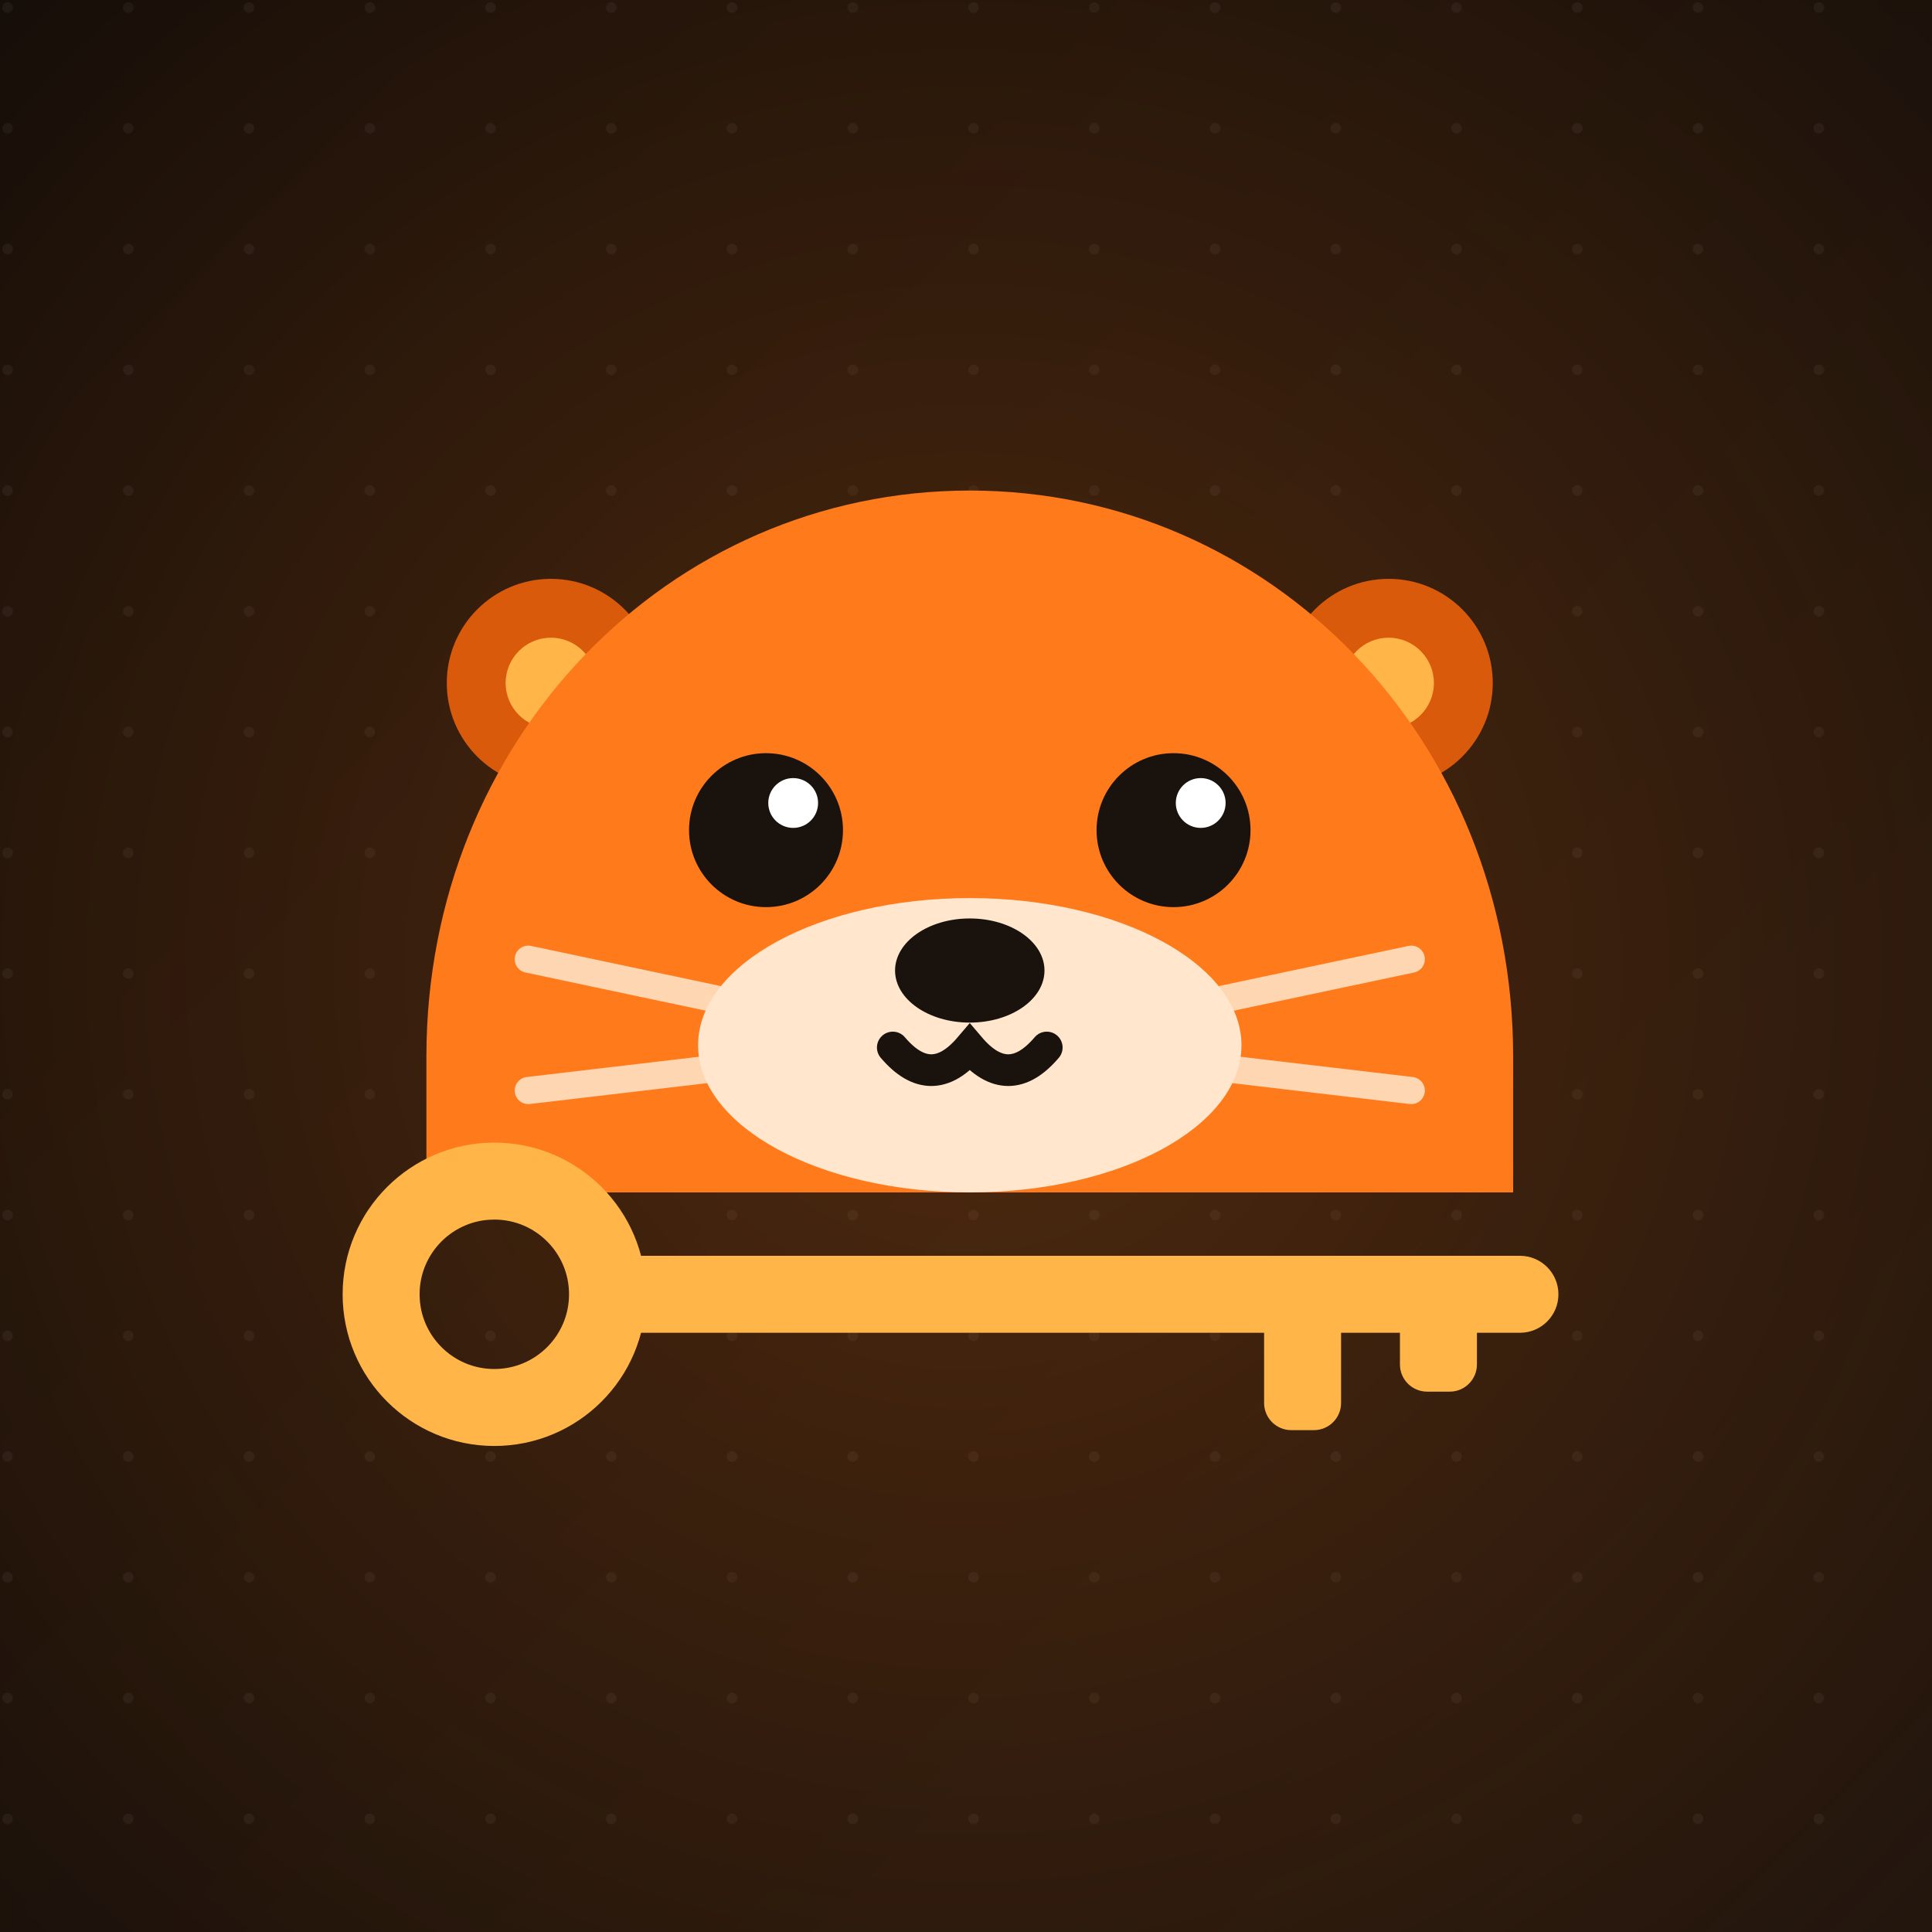
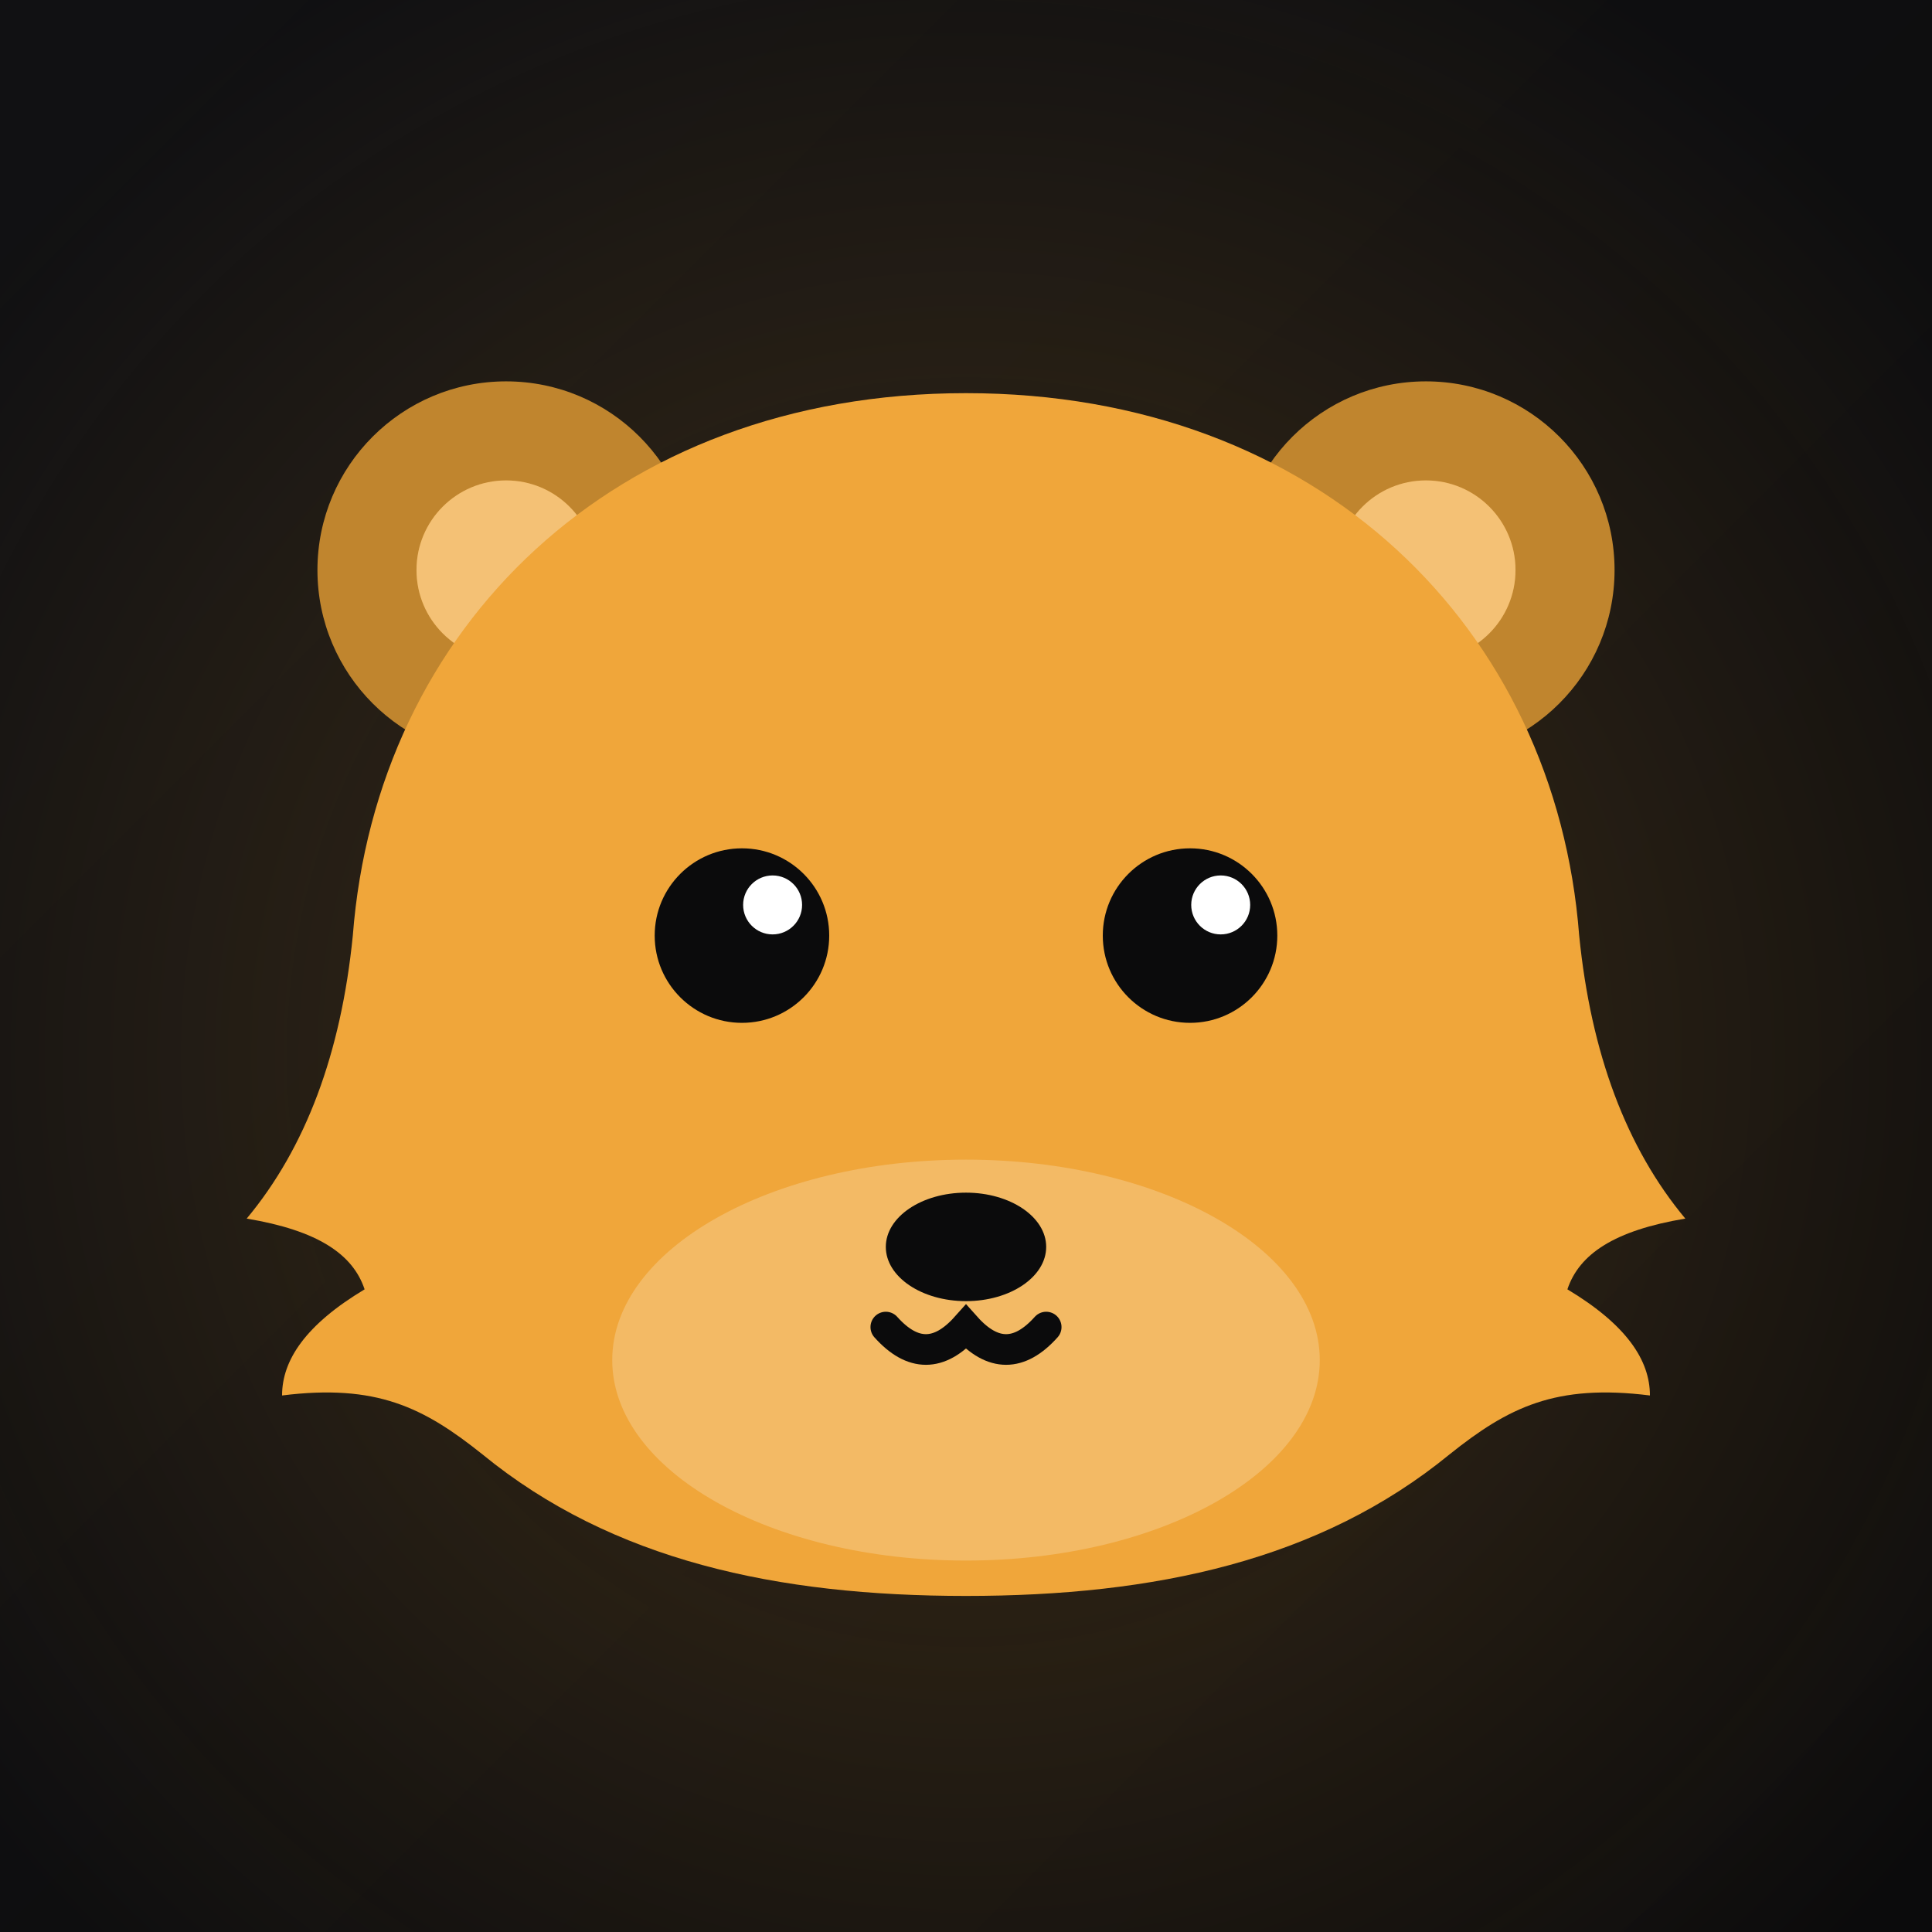
<svg xmlns="http://www.w3.org/2000/svg" width="512" height="512" viewBox="0 0 512 512">
  <defs>
    <linearGradient id="bg" x1="0" y1="0" x2="1" y2="1">
-       <stop offset="0" stop-color="#120c08" />
-       <stop offset="1" stop-color="#1e140d" />
+       <stop offset="0" stop-color="#111113" />
+       <stop offset="1" stop-color="#0b0b0c" />
    </linearGradient>
-     <radialGradient id="glow" cx="256.0" cy="256.0" r="384.0" gradientUnits="userSpaceOnUse">
-       <stop offset="0" stop-color="#ff7a1a" stop-opacity=".24" />
-       <stop offset="1" stop-color="#ff7a1a" stop-opacity="0" />
+     <radialGradient id="glow" cx="256" cy="280" r="330" gradientUnits="userSpaceOnUse">
+       <stop offset="0" stop-color="#f0a63a" stop-opacity="0.22" />
+       <stop offset="1" stop-color="#f0a63a" stop-opacity="0" />
    </radialGradient>
-     <pattern id="dots" width="32" height="32" patternUnits="userSpaceOnUse">
-       <circle cx="2" cy="2" r="1.4" fill="#fff" fill-opacity=".05" />
-     </pattern>
  </defs>
  <rect width="512" height="512" fill="url(#bg)" />
-   <rect width="512" height="512" fill="url(#dots)" />
  <rect width="512" height="512" fill="url(#glow)" />
-   <g transform="translate(65 28) scale(6)">
+   <g transform="translate(56.00 47.94) scale(6.25)">
    <g fill="none">
-       <circle cx="13.5" cy="25.5" r="4.6" fill="#d95a0b" />
-       <circle cx="50.5" cy="25.5" r="4.6" fill="#d95a0b" />
-       <circle cx="13.5" cy="25.5" r="2" fill="#ffb547" />
-       <circle cx="50.5" cy="25.5" r="2" fill="#ffb547" />
-       <path d="M8 42c0-14 10.7-25 24-25s24 11 24 25v6H8z" fill="#ff7a1a" />
-       <circle cx="23" cy="32" r="3.4" fill="#1a120c" />
-       <circle cx="24.2" cy="30.8" r="1.1" fill="#fff" />
-       <circle cx="41" cy="32" r="3.4" fill="#1a120c" />
-       <circle cx="42.2" cy="30.8" r="1.1" fill="#fff" />
-       <ellipse cx="32" cy="41.5" rx="12" ry="6.5" fill="#ffe6cc" />
-       <path d="M21 39.5l-8.5-1.8M21 42.5l-8.5 1M43 39.5l8.5-1.8M43 42.5l8.5 1" stroke="#ffe6cc" stroke-opacity=".85" stroke-width="1.2" stroke-linecap="round" />
-       <ellipse cx="32" cy="38.2" rx="3.3" ry="2.3" fill="#1a120c" />
-       <path d="M28.6 41.6q1.7 2 3.4 0q1.7 2 3.4 0" stroke="#1a120c" stroke-width="1.4" stroke-linecap="round" />
-       <circle cx="11" cy="52.5" r="5" stroke="#ffb547" stroke-width="3.4" />
-       <rect x="15.5" y="50.8" width="42.5" height="3.4" rx="1.7" fill="#ffb547" />
-       <rect x="45" y="52" width="3.4" height="6.5" rx="1.2" fill="#ffb547" />
-       <rect x="51" y="52" width="3.4" height="4.8" rx="1.2" fill="#ffb547" />
+       <circle cx="12.5" cy="16.5" r="8" fill="#c0852e" />
+       <circle cx="12.5" cy="16.5" r="3.8" fill="#f0a63a" />
+       <circle cx="12.5" cy="16.5" r="3.8" fill="#fff" fill-opacity=".3" />
+       <circle cx="51.5" cy="16.5" r="8" fill="#c0852e" />
+       <circle cx="51.5" cy="16.5" r="3.8" fill="#f0a63a" />
+       <circle cx="51.5" cy="16.5" r="3.8" fill="#fff" fill-opacity=".3" />
+       <path d="M32 9C47 9 57 19 58 32C58.5 37 60 41 62.5 44C59.5 44.5 58 45.5 57.5 47C60 48.5 61 50 61 51.5C57 51 55 52 52.5 54C47 58.5 40 60 32 60C24 60 17 58.5 11.5 54C9 52 7 51 3 51.5C3 50 4 48.5 6.5 47C6 45.5 4.5 44.5 1.5 44C4 41 5.5 37 6 32C7 19 17 9 32 9Z" fill="#f0a63a" />
+       <ellipse cx="32" cy="50" rx="15" ry="8.5" fill="#fff" fill-opacity=".22" />
+       <ellipse cx="32" cy="45.2" rx="3.4" ry="2.3" fill="#0b0b0c" fill-opacity="1.0" />
+       <circle cx="22.5" cy="32" r="3.7" fill="#0b0b0c" />
+       <circle cx="23.8" cy="30.7" r="1.25" fill="#fff" />
+       <circle cx="41.5" cy="32" r="3.7" fill="#0b0b0c" />
+       <circle cx="42.8" cy="30.7" r="1.25" fill="#fff" />
+       <path d="M28.6 48.6q1.7 1.9 3.4 0q1.7 1.9 3.4 0" stroke="#0b0b0c" stroke-width="1.3" stroke-linecap="round" />
    </g>
  </g>
</svg>
